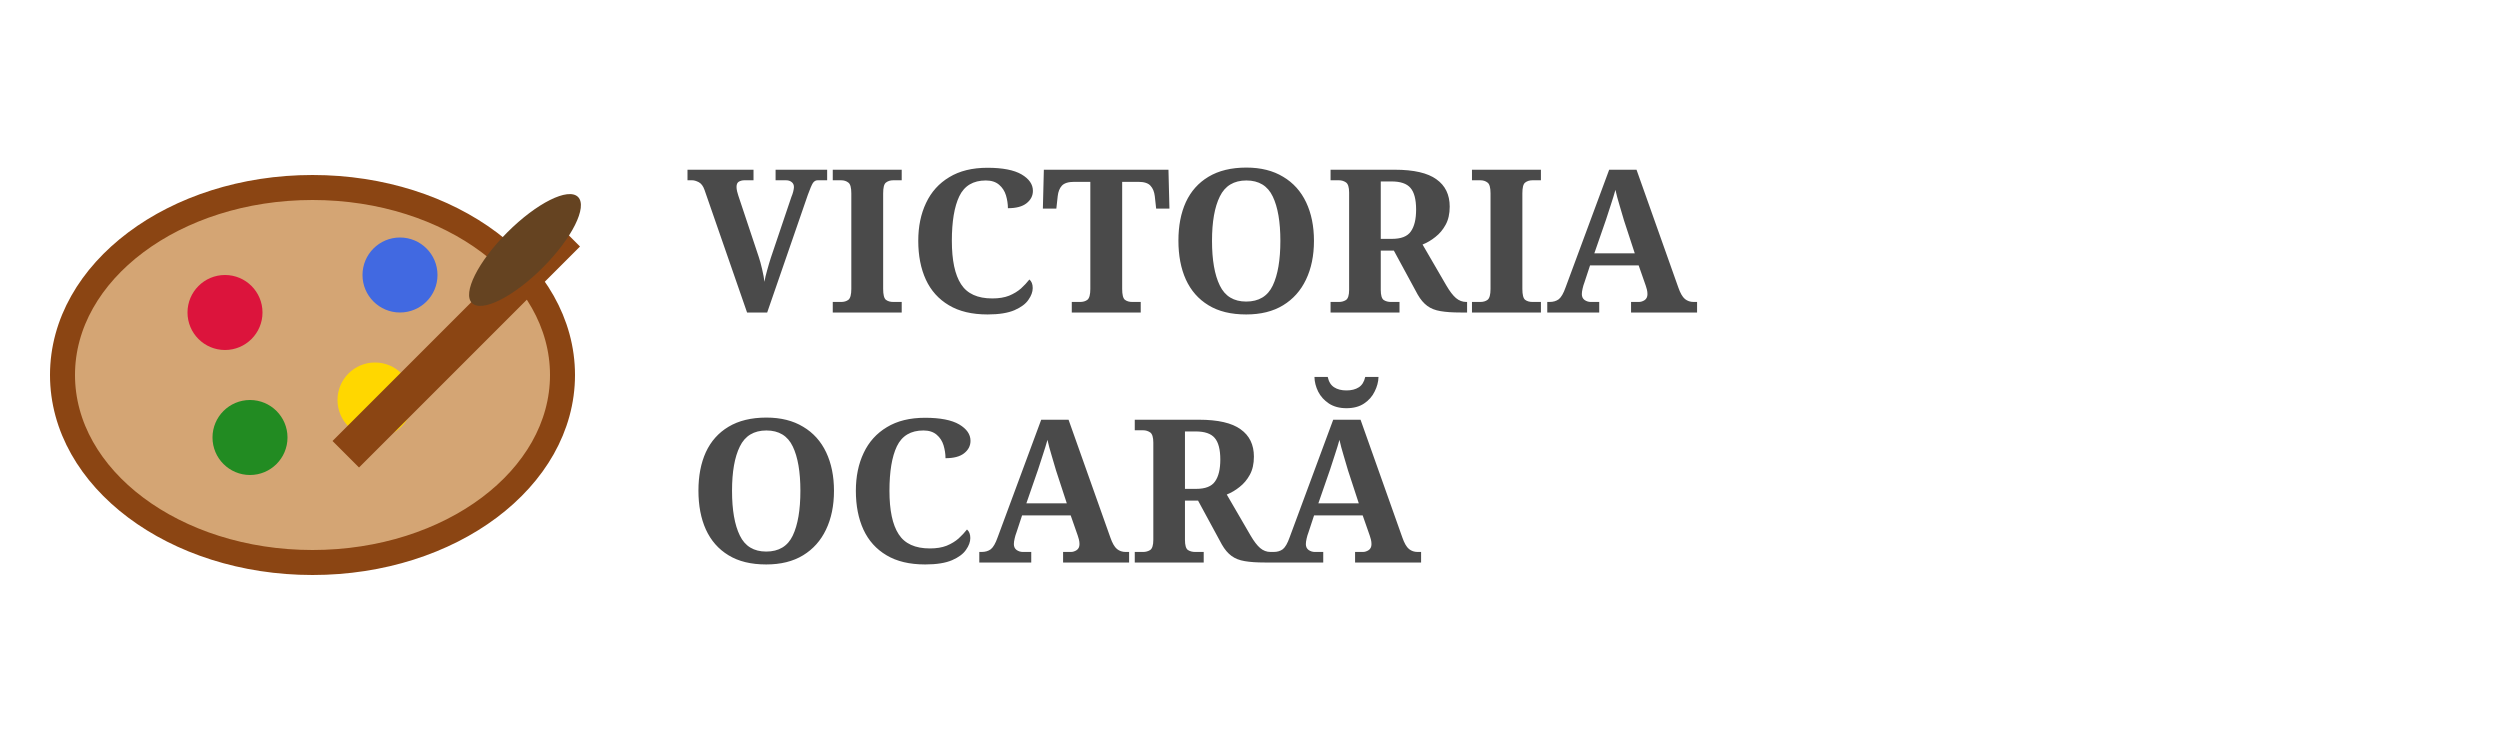
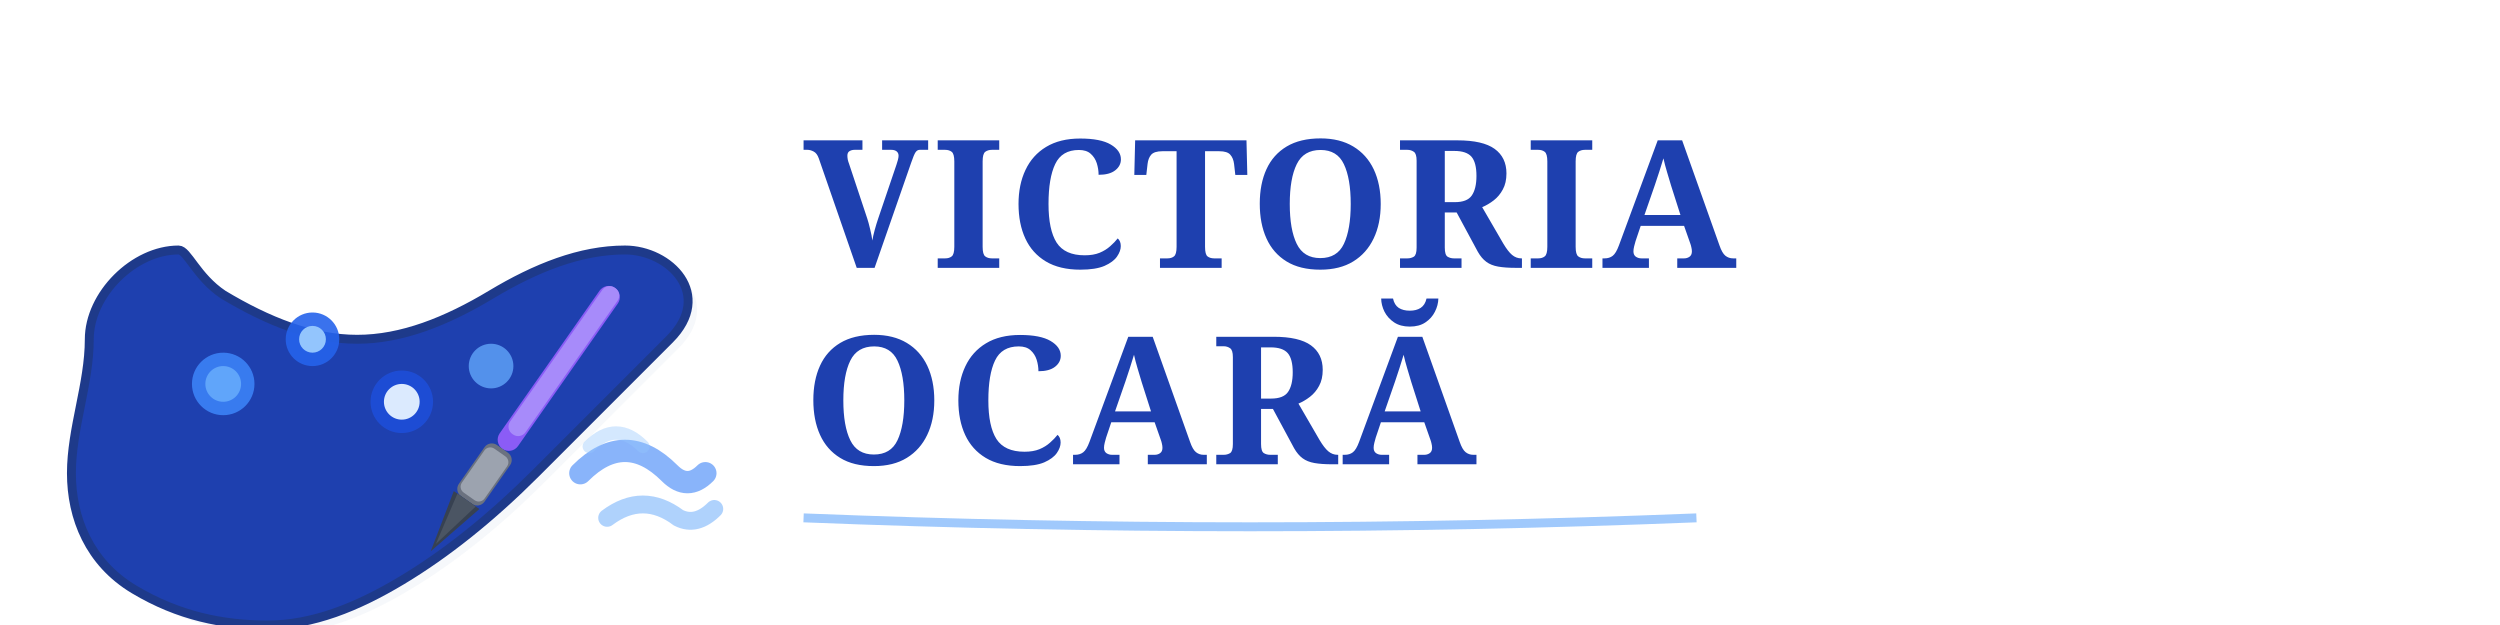
- <svg xmlns="http://www.w3.org/2000/svg" width="200" height="60" viewBox="0 0 200 60">
-   <ellipse cx="25" cy="30" rx="20" ry="15" fill="#D4A574" stroke="#8B4513" stroke-width="2" />
-   <circle cx="18" cy="25" r="3" fill="#DC143C" />
-   <circle cx="32" cy="22" r="3" fill="#4169E1" />
-   <circle cx="20" cy="35" r="3" fill="#228B22" />
-   <circle cx="30" cy="32" r="3" fill="#FFD700" />
-   <rect x="35" y="15" width="3" height="25" fill="#8B4513" transform="rotate(45 36.5 27.5)" />
-   <ellipse cx="42" cy="20" rx="2" ry="6" fill="#654321" transform="rotate(45 42 20)" />
-   <text x="55" y="25" font-family="serif" font-size="16" font-weight="bold" fill="#4A4A4A">VICTORIA</text>
-   <text x="55" y="45" font-family="serif" font-size="16" font-weight="bold" fill="#4A4A4A">OCARĂ</text>
+ <svg xmlns="http://www.w3.org/2000/svg" width="280" height="70" viewBox="0 0 280 70" fill="none">
+   <g transform="translate(5, 8)">
+     <path d="M16 21C11 21 6 26 6 31C6 36 4 41 4 46C4 51 6 56 11 59C16 62 21 63 26 63C31 63 36 61 41 58C46 55 51 51 56 46C61 41 66 36 71 31C76 26 71 21 66 21C61 21 56 23 51 26C46 29 41 31 36 31C31 31 26 29 21 26C18 24 17 21 16 21Z" fill="#e2e8f0" opacity="0.3" />
+     <path d="M15 20C10 20 5 25 5 30C5 35 3 40 3 45C3 50 5 55 10 58C15 61 20 62 25 62C30 62 35 60 40 57C45 54 50 50 55 45C60 40 65 35 70 30C75 25 70 20 65 20C60 20 55 22 50 25C45 28 40 30 35 30C30 30 25 28 20 25C17 23 16 20 15 20Z" fill="#1e40af" stroke="#1e3a8a" stroke-width="1" />
+     <circle cx="20" cy="35" r="3.5" fill="#3b82f6" opacity="0.9" />
+     <circle cx="20" cy="35" r="2" fill="#60a5fa" />
+     <circle cx="30" cy="30" r="3" fill="#2563eb" opacity="0.9" />
+     <circle cx="30" cy="30" r="1.5" fill="#93c5fd" />
+     <circle cx="40" cy="37" r="3.5" fill="#1d4ed8" opacity="0.9" />
+     <circle cx="40" cy="37" r="2" fill="#dbeafe" />
+     <circle cx="50" cy="33" r="2.5" fill="#60a5fa" opacity="0.8" />
+     <g transform="rotate(35 55 40)">
+       <rect x="52" y="22" width="2.5" height="22" fill="#8b5cf6" rx="1.25" />
+       <rect x="52.2" y="22" width="2.1" height="20" fill="#a78bfa" rx="1" />
+       <rect x="51.5" y="44" width="3.5" height="7" fill="#6b7280" rx="1" />
+       <rect x="51.7" y="44.5" width="3.1" height="6" fill="#9ca3af" rx="0.8" />
+       <path d="M51.5 51 L53.25 58 L55 51 Z" fill="#374151" />
+       <path d="M52 51 L53.25 57 L54.5 51 Z" fill="#4b5563" />
+     </g>
+     <path d="M60 45 Q65 40 70 45 Q72 47 74 45" stroke="#3b82f6" stroke-width="2.5" fill="none" stroke-linecap="round" opacity="0.6" />
+     <path d="M63 50 Q67 47 71 50 Q73 51 75 49" stroke="#60a5fa" stroke-width="2" fill="none" stroke-linecap="round" opacity="0.5" />
+     <path d="M61 42 Q64 39 67 42" stroke="#93c5fd" stroke-width="1.5" fill="none" stroke-linecap="round" opacity="0.4" />
+   </g>
+   <g transform="translate(90, 0)">
+     <text x="0" y="30" font-family="Playfair Display, serif" font-size="20" font-weight="700" fill="#1e40af" letter-spacing="0.5px">VICTORIA</text>
+     <text x="0" y="52" font-family="Playfair Display, serif" font-size="20" font-weight="700" fill="#1e40af" letter-spacing="0.5px">OCARĂ</text>
+     <path d="M0 58 Q50 60 100 58" stroke="#60a5fa" stroke-width="1" fill="none" opacity="0.6" />
+   </g>
</svg>
